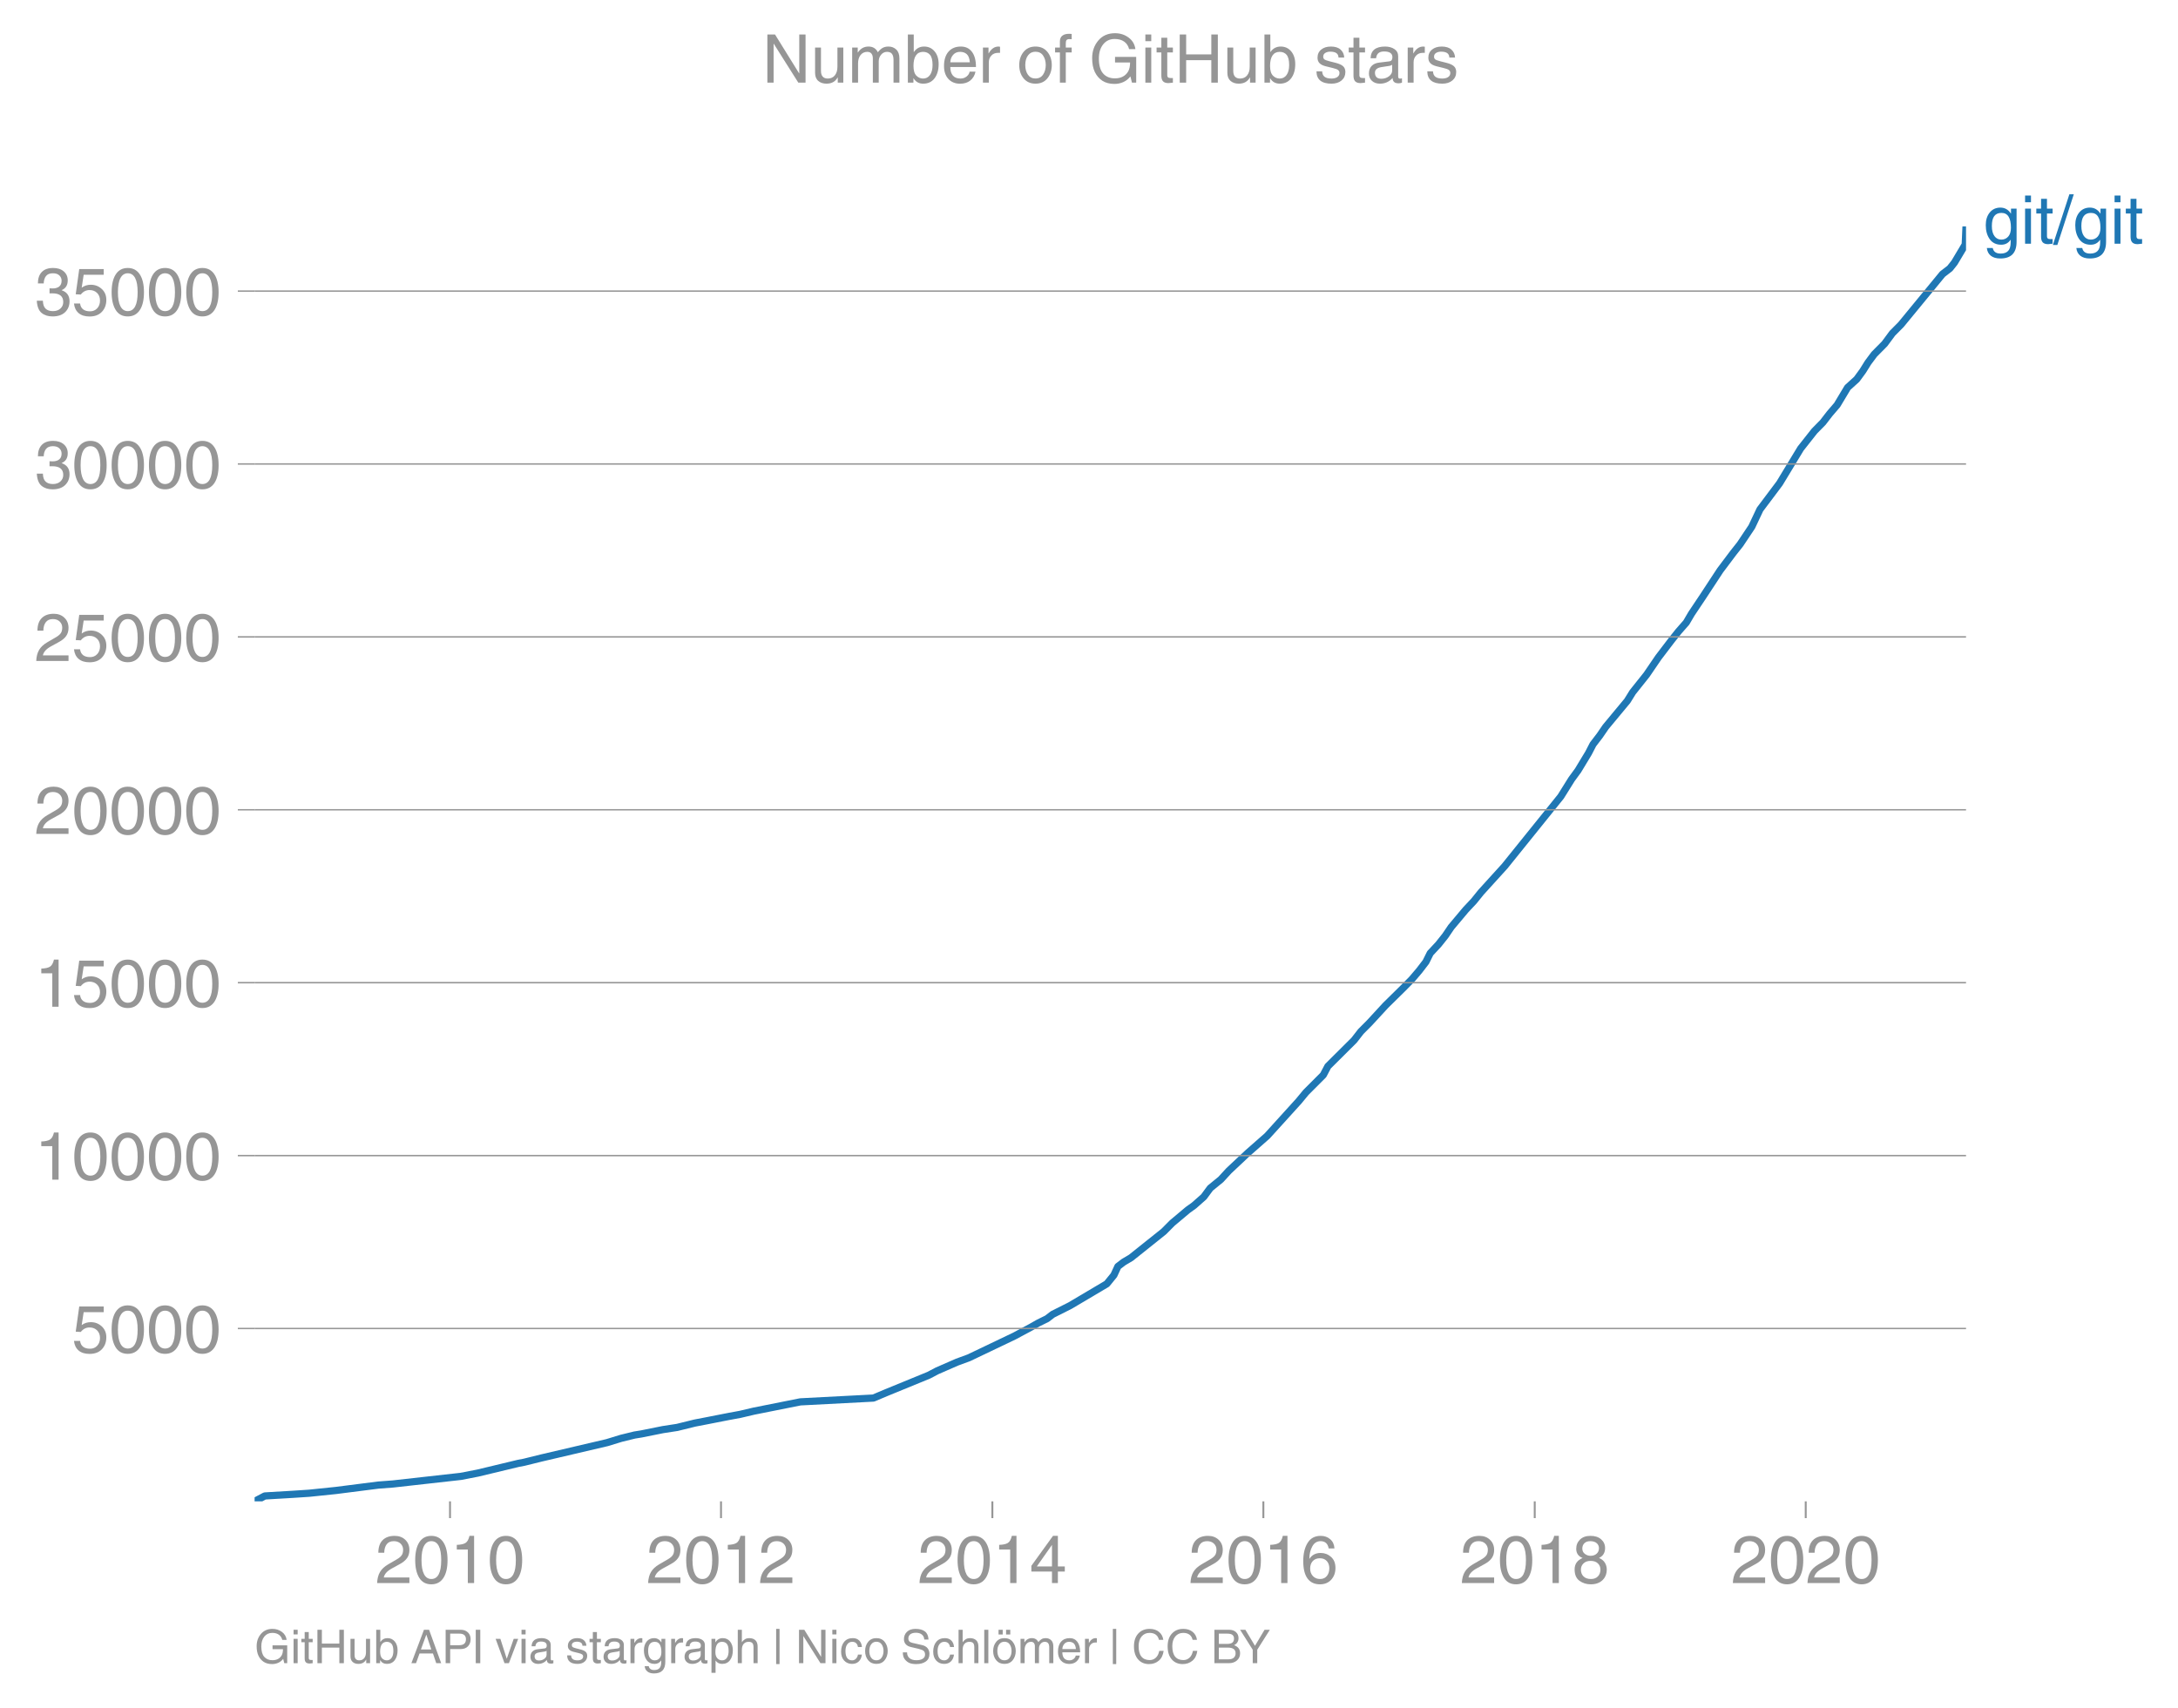
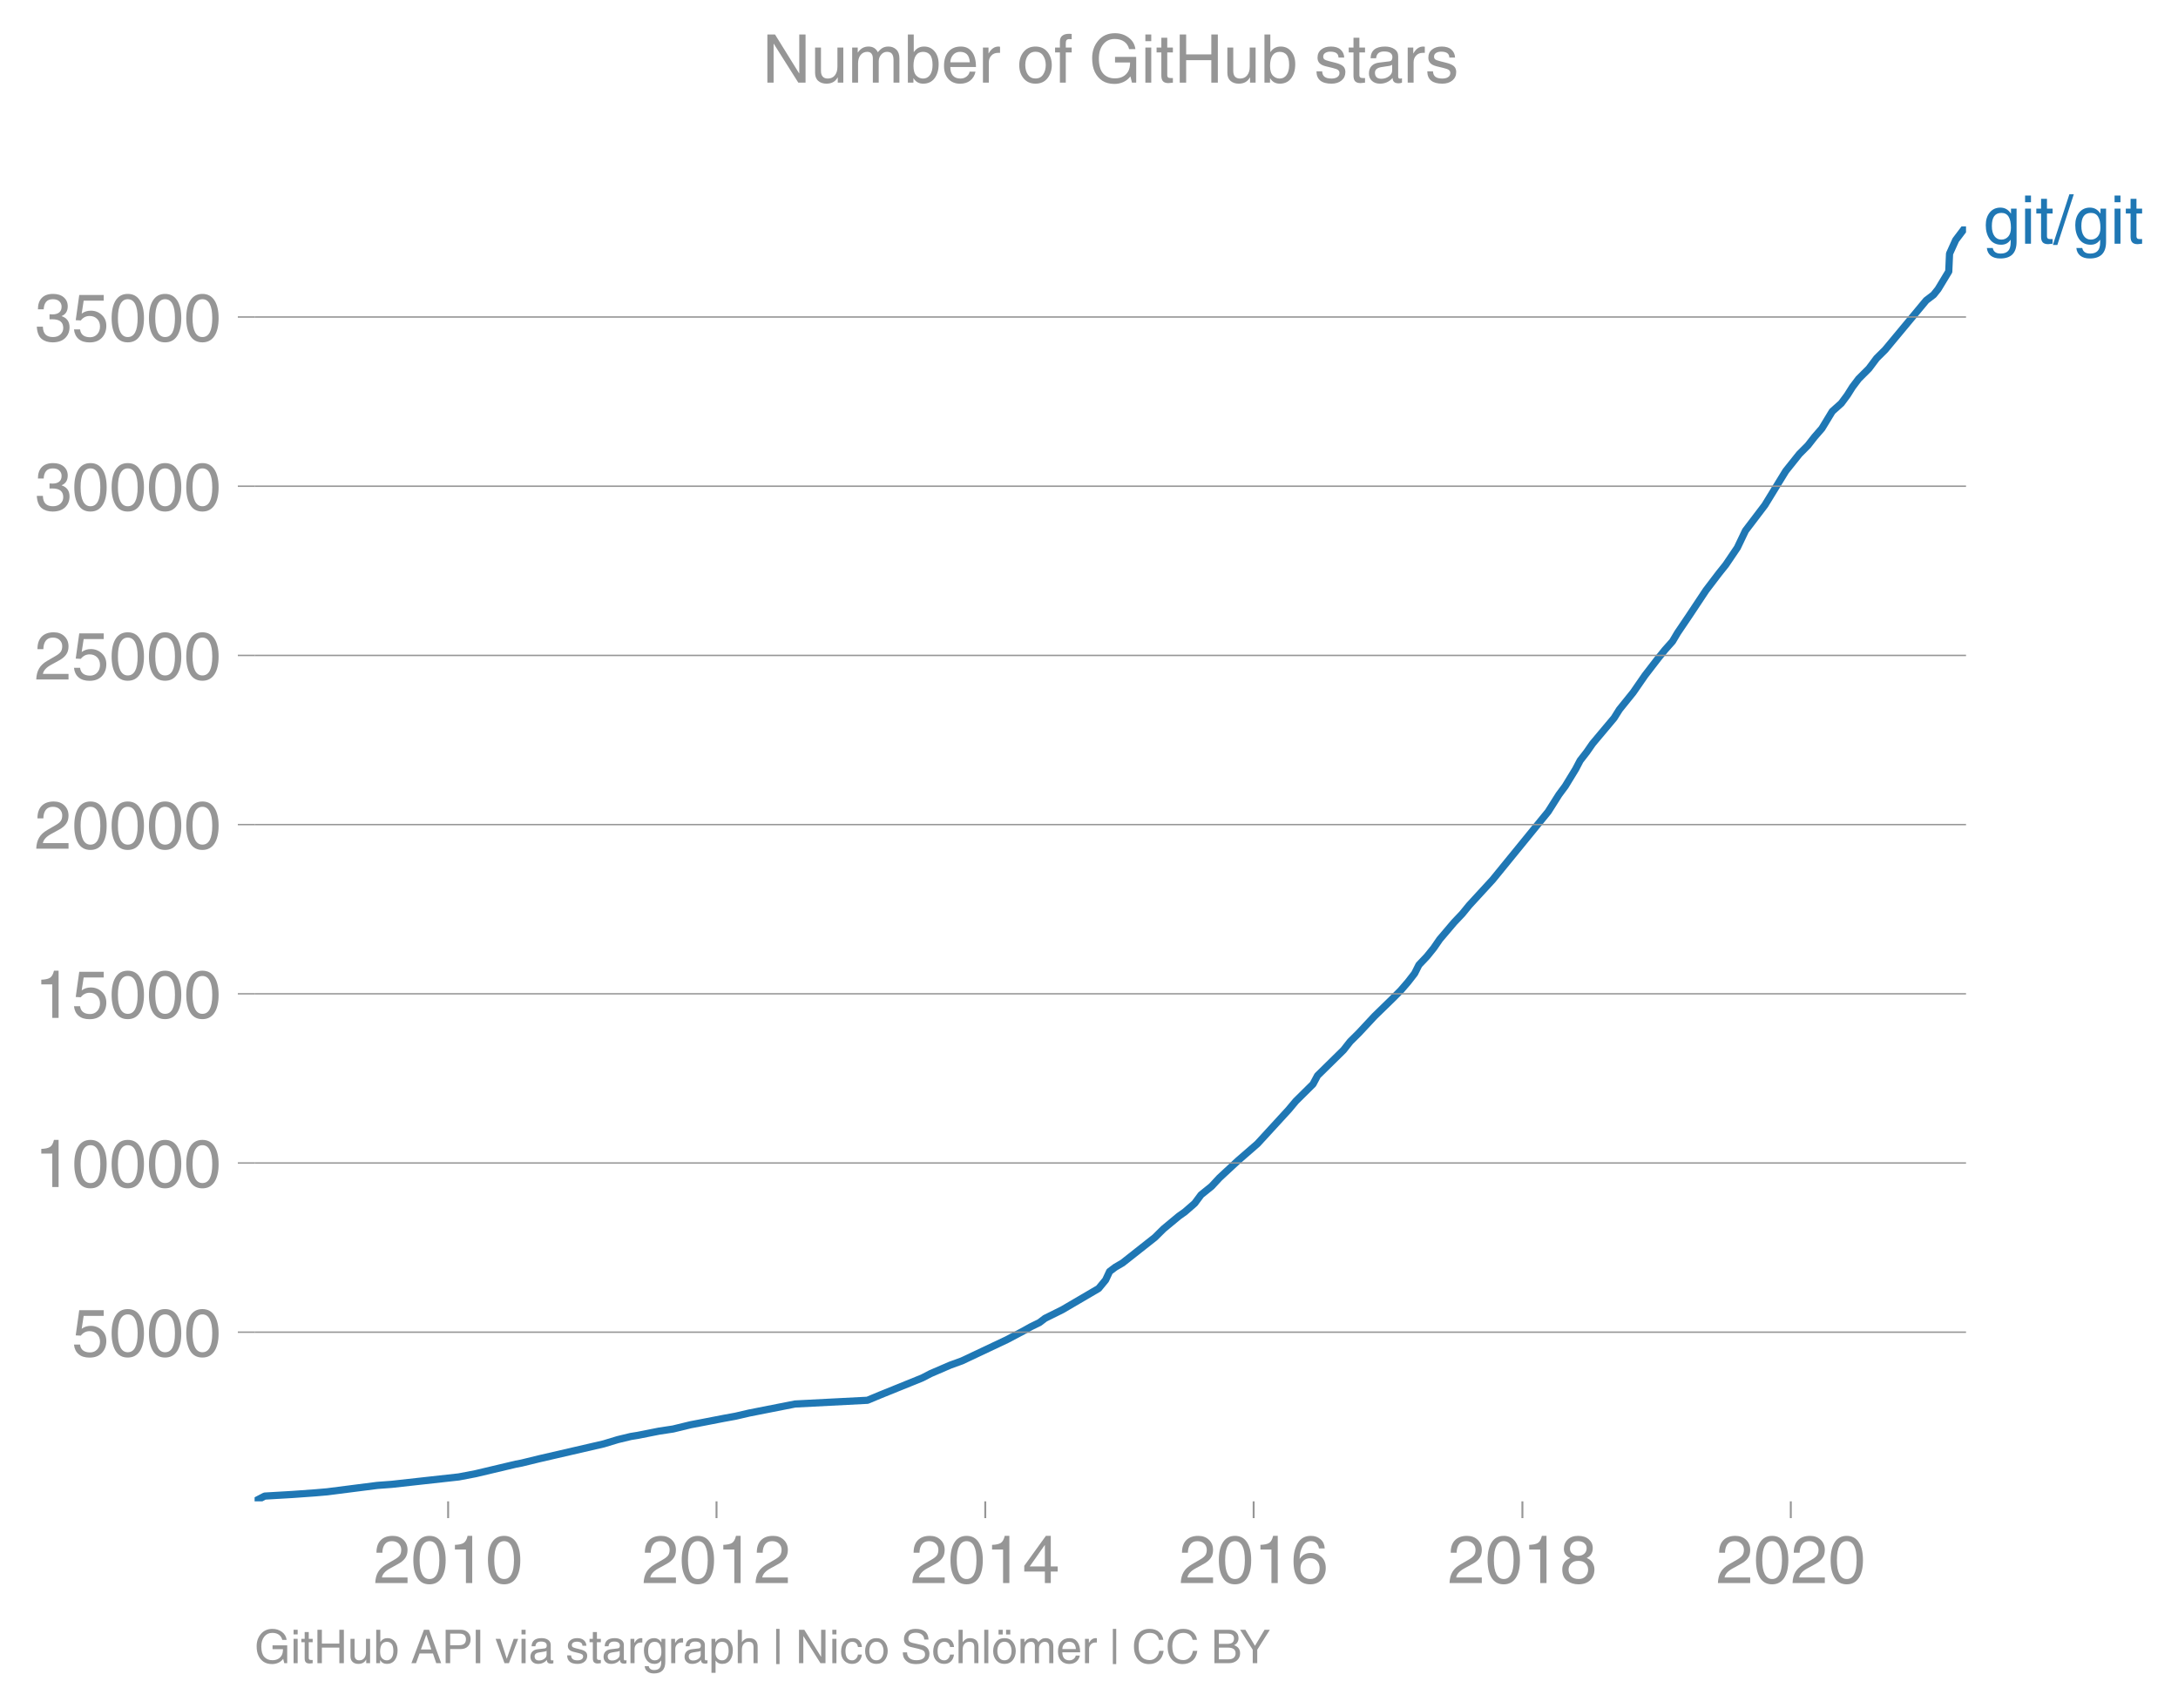
<svg xmlns="http://www.w3.org/2000/svg" xmlns:xlink="http://www.w3.org/1999/xlink" height="475.304" viewBox="0 0 454.478 356.478" width="605.97">
  <defs>
    <style>*{stroke-linecap:butt;stroke-linejoin:round}</style>
  </defs>
  <g id="figure_1">
    <path d="M0 356.478h454.478V0H0z" style="fill:none" id="patch_1" />
    <g id="axes_1">
      <path d="M53.127 313.361h357.12V47.25H53.127z" style="fill:none" id="patch_2" />
-       <path clip-path="url(#p7b5f38d367)" d="m53.127 313.361 2.128-1.126 5.774-.339 3.505-.23 5.518-.57 8.906-1.134 3.061-.231 14.125-1.58 3.545-.686 8.48-2.036 1.207-.23 3.68-.91 13.616-3.183 2.97-.91 2.774-.678 1.433-.23 4.486-.903 2.966-.455 3.696-.91 2.36-.454 4.634-.91 2.46-.454 2.854-.671 9.693-1.935 15.256-.794 2.687-1.133 8.872-3.637 1.728-.91 4.168-1.819 2.454-.902 9.5-4.54 3.399-1.818 1.589-.903 1.837-.91 1.186-.908 3.621-1.82 7.662-4.54 1.48-1.818.833-1.812 1.192-.909 1.537-.91 6.823-5.449 1.814-1.819 3.238-2.72 1.27-.91 2.052-1.812 1.34-1.818 2.219-1.812 1.668-1.819 3.874-3.638 4.127-3.63 6.58-7.26 1.502-1.82 3.621-3.63.958-1.819 5.47-5.442 1.413-1.819 1.81-1.819 3.343-3.63 3.687-3.63 1.796-1.82 1.543-1.811 1.394-1.819.903-1.819 1.7-1.818 1.442-1.812 1.234-1.819 3.046-3.63 1.7-1.812 1.467-1.819 4.945-5.449 11.702-14.529 2.268-3.63 1.333-1.82 2.192-3.63.939-1.819 1.395-1.818 1.242-1.812 4.52-5.45 1.123-1.81 2.899-3.639 2.477-3.63 2.765-3.63 1.452-1.82 1.59-1.81 1.066-1.82 2.43-3.637 3.569-5.442 2.729-3.63 1.438-1.82 2.43-3.637 1.713-3.63 4.085-5.443 4.4-7.268 2.87-3.638 1.786-1.818 1.398-1.812 1.561-1.819 2.18-3.638 1.911-1.732 1.272-1.74 1.083-1.739 1.298-1.739 2.163-2.187 1.623-2.194 1.793-1.804 8.661-10.545 1.542-1.191.951-1.198 2.254-3.782.166-3.79h0" style="fill:none;stroke:#1f77b4;stroke-linecap:square;stroke-width:1.5" id="line2d_1" />
+       <path clip-path="url(#pc655abb71e)" d="m53.127 313.361 2.107-1.101 5.719-.332 4.758-.34 2.538-.218 10.46-1.335 3.032-.226 13.988-1.547 3.511-.671 8.4-1.992 1.195-.226 3.645-.89 13.484-3.115 2.942-.89 2.747-.663 1.419-.226 4.442-.883 2.938-.445 3.66-.89 2.337-.445 4.59-.89 2.437-.445 2.826-.657 9.6-1.893 15.108-.777 2.661-1.109 8.787-3.56 1.711-.89 4.129-1.78 2.43-.882 9.408-4.443 3.366-1.78 1.574-.882 1.82-.89 1.174-.89 3.586-1.78 7.588-4.443 1.466-1.78.825-1.772 1.18-.89 1.523-.89 6.758-5.333 1.796-1.78 3.207-2.663 1.257-.89 2.033-1.772 1.327-1.78 2.197-1.773 1.652-1.78 3.837-3.56 4.087-3.552 6.516-7.106 1.488-1.78 3.587-3.552.948-1.78 5.417-5.326 1.4-1.78 1.793-1.78 3.31-3.552 3.652-3.553 1.778-1.78 1.528-1.772 1.38-1.78.895-1.78 1.684-1.78 1.429-1.773 1.222-1.78 3.016-3.552 1.684-1.773 1.453-1.78 4.897-5.332 11.59-14.218 2.245-3.553 1.32-1.78 2.17-3.553.931-1.78 1.382-1.78 1.23-1.772 4.477-5.333 1.111-1.772 2.871-3.56 2.454-3.553 2.739-3.553 1.437-1.78 1.575-1.772 1.056-1.78 2.406-3.56 3.534-5.325 2.704-3.553 1.424-1.78 2.406-3.56 1.696-3.552 4.047-5.326 4.356-7.112 2.843-3.56 1.77-1.78 1.384-1.773 1.546-1.78 2.16-3.56 1.892-1.694 1.26-1.703 1.071-1.702 1.286-1.702 2.142-2.14 1.607-2.147 1.777-1.766 8.577-10.319 1.527-1.165.942-1.173 2.232-3.7.164-3.709 1.283-2.846 2.157-2.854h0" style="fill:none;stroke:#1f77b4;stroke-linecap:square;stroke-width:1.5" id="line2d_1" />
      <g id="matplotlib.axis_1">
        <g id="xtick_1">
          <g id="line2d_2">
            <defs>
-               <path d="M0 0v3.5" id="mcc212a654f" style="stroke:#969696;stroke-width:.4" />
-             </defs>
-             <use style="fill:#969696;stroke:#969696;stroke-width:.4" x="93.903" xlink:href="#mcc212a654f" y="313.361" />
-           </g>
-           <g style="fill:#969696" transform="matrix(.14 0 0 -.14 78.332 330.41)" id="text_1">
+               <path d="M0 0v3.5" id="md0a63cb13c" style="stroke:#969696;stroke-width:.4" />
+             </defs>
+             <use style="fill:#969696;stroke:#969696;stroke-width:.4" x="93.51" xlink:href="#md0a63cb13c" y="313.361" />
+           </g>
+           <g style="fill:#969696" transform="matrix(.14 0 0 -.14 77.94 330.41)" id="text_1">
            <defs>
              <path d="M281 2888q0 793 409 1202 410 410 1148 410 618 0 1012-375t394-969q0-462-227-780-226-317-667-557l-775-425q-684-375-775-863h2444V0H166q25 634 275 1056t781 728l806 469q322 185 469 383t147 545q0 344-241 578-240 235-650 235-453 0-678-299-225-298-231-807H281z" id="HelveticaWorld-Regular-32" transform="scale(.01563)" />
              <path d="M2719 2188q0 903-239 1354-239 452-702 452-453 0-697-452-243-451-243-1354 0-875 240-1340 241-464 700-464 463 0 702 448 239 449 239 1356zm603 0q0-1107-400-1709-400-601-1144-601-772 0-1156 623-384 624-384 1687 0 1090 393 1701 394 611 1147 611 744 0 1144-608t400-1704z" id="HelveticaWorld-Regular-30" transform="scale(.01563)" />
              <path d="M2297 0h-600v3194H647v447q550 18 818 176 269 158 391 683h441V0z" id="HelveticaWorld-Regular-31" transform="scale(.01563)" />
            </defs>
            <use xlink:href="#HelveticaWorld-Regular-32" />
            <use x="55.615" xlink:href="#HelveticaWorld-Regular-30" />
            <use x="111.23" xlink:href="#HelveticaWorld-Regular-31" />
            <use x="166.846" xlink:href="#HelveticaWorld-Regular-30" />
          </g>
        </g>
        <g id="xtick_2">
-           <use style="fill:#969696;stroke:#969696;stroke-width:.4" x="150.451" xlink:href="#mcc212a654f" y="313.361" id="line2d_3" />
-           <g style="fill:#969696" transform="matrix(.14 0 0 -.14 134.88 330.41)" id="text_2">
+           <use style="fill:#969696;stroke:#969696;stroke-width:.4" x="149.514" xlink:href="#md0a63cb13c" y="313.361" id="line2d_3" />
+           <g style="fill:#969696" transform="matrix(.14 0 0 -.14 133.943 330.41)" id="text_2">
            <use xlink:href="#HelveticaWorld-Regular-32" />
            <use x="55.615" xlink:href="#HelveticaWorld-Regular-30" />
            <use x="111.23" xlink:href="#HelveticaWorld-Regular-31" />
            <use x="166.846" xlink:href="#HelveticaWorld-Regular-32" />
          </g>
        </g>
        <g id="xtick_3">
-           <use style="fill:#969696;stroke:#969696;stroke-width:.4" x="207.076" xlink:href="#mcc212a654f" y="313.361" id="line2d_4" />
-           <g style="fill:#969696" transform="matrix(.14 0 0 -.14 191.506 330.41)" id="text_3">
+           <use style="fill:#969696;stroke:#969696;stroke-width:.4" x="205.594" xlink:href="#md0a63cb13c" y="313.361" id="line2d_4" />
+           <g style="fill:#969696" transform="matrix(.14 0 0 -.14 190.023 330.41)" id="text_3">
            <defs>
              <path d="M678 1581h1447v2041h-12L678 1581zm2010-487V0h-563v1094H159v550l2063 2856h466V1581h659v-487h-659z" id="HelveticaWorld-Regular-34" transform="scale(.01563)" />
            </defs>
            <use xlink:href="#HelveticaWorld-Regular-32" />
            <use x="55.615" xlink:href="#HelveticaWorld-Regular-30" />
            <use x="111.23" xlink:href="#HelveticaWorld-Regular-31" />
            <use x="166.846" xlink:href="#HelveticaWorld-Regular-34" />
          </g>
        </g>
        <g id="xtick_4">
-           <use style="fill:#969696;stroke:#969696;stroke-width:.4" x="263.624" xlink:href="#mcc212a654f" y="313.361" id="line2d_5" />
-           <g style="fill:#969696" transform="matrix(.14 0 0 -.14 248.053 330.41)" id="text_4">
+           <use style="fill:#969696;stroke:#969696;stroke-width:.4" x="261.597" xlink:href="#md0a63cb13c" y="313.361" id="line2d_5" />
+           <g style="fill:#969696" transform="matrix(.14 0 0 -.14 246.026 330.41)" id="text_4">
            <defs>
              <path d="M903 1381q0-440 262-719 263-278 685-278 403 0 642 284 239 285 239 748 0 403-236 675t-670 272q-422 0-672-266t-250-716zm1766 1922q-63 344-255 517-192 174-520 174-519 0-791-507-272-506-278-1159l13-12q359 553 1068 553 566 0 988-375t422-1053q0-672-400-1118-400-445-1078-445-782 0-1188 556-406 557-406 1660 0 1062 415 1734 416 672 1247 672 538 0 910-321 372-320 403-876h-550z" id="HelveticaWorld-Regular-36" transform="scale(.01563)" />
            </defs>
            <use xlink:href="#HelveticaWorld-Regular-32" />
            <use x="55.615" xlink:href="#HelveticaWorld-Regular-30" />
            <use x="111.23" xlink:href="#HelveticaWorld-Regular-31" />
            <use x="166.846" xlink:href="#HelveticaWorld-Regular-36" />
          </g>
        </g>
        <g id="xtick_5">
-           <use style="fill:#969696;stroke:#969696;stroke-width:.4" x="320.249" xlink:href="#mcc212a654f" y="313.361" id="line2d_6" />
-           <g style="fill:#969696" transform="matrix(.14 0 0 -.14 304.679 330.41)" id="text_5">
+           <use style="fill:#969696;stroke:#969696;stroke-width:.4" x="317.677" xlink:href="#md0a63cb13c" y="313.361" id="line2d_6" />
+           <g style="fill:#969696" transform="matrix(.14 0 0 -.14 302.106 330.41)" id="text_5">
            <defs>
              <path d="M1766 2597q347 0 573 198 227 199 227 527 0 294-218 483-217 189-620 189-359 0-555-199-195-198-195-504 0-328 244-511t544-183zm6-484q-434 0-681-241t-247-591q0-403 250-650t712-247q410 0 655 247t245 657q0 350-245 587-245 238-689 238zm1378 1228q0-678-578-947 397-178 567-471 170-292 170-623 0-641-413-1032-412-390-1112-390-612 0-1076 336T244 1306q0 763 762 1082-609 243-609 875 0 531 361 884t1001 353q641 0 1016-333t375-826z" id="HelveticaWorld-Regular-38" transform="scale(.01563)" />
            </defs>
            <use xlink:href="#HelveticaWorld-Regular-32" />
            <use x="55.615" xlink:href="#HelveticaWorld-Regular-30" />
            <use x="111.23" xlink:href="#HelveticaWorld-Regular-31" />
            <use x="166.846" xlink:href="#HelveticaWorld-Regular-38" />
          </g>
        </g>
        <g id="xtick_6">
-           <use style="fill:#969696;stroke:#969696;stroke-width:.4" x="376.797" xlink:href="#mcc212a654f" y="313.361" id="line2d_7" />
-           <g style="fill:#969696" transform="matrix(.14 0 0 -.14 361.226 330.41)" id="text_6">
+           <use style="fill:#969696;stroke:#969696;stroke-width:.4" x="373.68" xlink:href="#md0a63cb13c" y="313.361" id="line2d_7" />
+           <g style="fill:#969696" transform="matrix(.14 0 0 -.14 358.11 330.41)" id="text_6">
            <use xlink:href="#HelveticaWorld-Regular-32" />
            <use x="55.615" xlink:href="#HelveticaWorld-Regular-30" />
            <use x="111.23" xlink:href="#HelveticaWorld-Regular-32" />
            <use x="166.846" xlink:href="#HelveticaWorld-Regular-30" />
          </g>
        </g>
      </g>
      <g id="matplotlib.axis_2">
        <g id="ytick_1">
-           <path clip-path="url(#p7b5f38d367)" d="M53.127 277.28h357.12" style="fill:none;stroke:#969696;stroke-linecap:square;stroke-width:.3" id="line2d_8" />
+           <path clip-path="url(#pc655abb71e)" d="M53.127 278.054h357.12" style="fill:none;stroke:#969696;stroke-linecap:square;stroke-width:.3" id="line2d_8" />
          <g id="line2d_9">
            <defs>
-               <path d="M0 0h-3.5" id="m67bd9f09ed" style="stroke:#969696;stroke-width:.3" />
-             </defs>
-             <use style="fill:#969696;stroke:#969696;stroke-width:.3" x="53.127" xlink:href="#m67bd9f09ed" y="277.281" />
-           </g>
-           <g style="fill:#969696" transform="matrix(.14 0 0 -.14 14.985 282.305)" id="text_7">
+               <path d="M0 0h-3.5" id="md79c3b1a32" style="stroke:#969696;stroke-width:.3" />
+             </defs>
+             <use style="fill:#969696;stroke:#969696;stroke-width:.3" x="53.127" xlink:href="#md79c3b1a32" y="278.054" />
+           </g>
+           <g style="fill:#969696" transform="matrix(.14 0 0 -.14 14.985 283.078)" id="text_7">
            <defs>
              <path d="M941 2619q372 281 872 281 606 0 1042-403t436-1038q0-690-421-1139-420-448-1179-448-660 0-1041 323-381 324-444 918h582q43-363 284-555t669-192q415 0 681 287 266 288 266 735 0 456-279 731-278 275-718 275-500 0-835-428l-484 25 337 2406h2332v-544H1131L941 2619z" id="HelveticaWorld-Regular-35" transform="scale(.01563)" />
            </defs>
            <use xlink:href="#HelveticaWorld-Regular-35" />
            <use x="55.615" xlink:href="#HelveticaWorld-Regular-30" />
            <use x="111.23" xlink:href="#HelveticaWorld-Regular-30" />
            <use x="166.846" xlink:href="#HelveticaWorld-Regular-30" />
          </g>
        </g>
        <g id="ytick_2">
-           <path clip-path="url(#p7b5f38d367)" d="M53.127 241.193h357.12" style="fill:none;stroke:#969696;stroke-linecap:square;stroke-width:.3" id="line2d_10" />
-           <use style="fill:#969696;stroke:#969696;stroke-width:.3" x="53.127" xlink:href="#m67bd9f09ed" y="241.193" id="line2d_11" />
-           <g style="fill:#969696" transform="matrix(.14 0 0 -.14 7.2 246.218)" id="text_8">
+           <path clip-path="url(#pc655abb71e)" d="M53.127 242.739h357.12" style="fill:none;stroke:#969696;stroke-linecap:square;stroke-width:.3" id="line2d_10" />
+           <use style="fill:#969696;stroke:#969696;stroke-width:.3" x="53.127" xlink:href="#md79c3b1a32" y="242.739" id="line2d_11" />
+           <g style="fill:#969696" transform="matrix(.14 0 0 -.14 7.2 247.763)" id="text_8">
            <use xlink:href="#HelveticaWorld-Regular-31" />
            <use x="55.615" xlink:href="#HelveticaWorld-Regular-30" />
            <use x="111.23" xlink:href="#HelveticaWorld-Regular-30" />
            <use x="166.846" xlink:href="#HelveticaWorld-Regular-30" />
            <use x="222.461" xlink:href="#HelveticaWorld-Regular-30" />
          </g>
        </g>
        <g id="ytick_3">
-           <path clip-path="url(#p7b5f38d367)" d="M53.127 205.105h357.12" style="fill:none;stroke:#969696;stroke-linecap:square;stroke-width:.3" id="line2d_12" />
-           <use style="fill:#969696;stroke:#969696;stroke-width:.3" x="53.127" xlink:href="#m67bd9f09ed" y="205.105" id="line2d_13" />
-           <g style="fill:#969696" transform="matrix(.14 0 0 -.14 7.2 210.13)" id="text_9">
+           <path clip-path="url(#pc655abb71e)" d="M53.127 207.424h357.12" style="fill:none;stroke:#969696;stroke-linecap:square;stroke-width:.3" id="line2d_12" />
+           <use style="fill:#969696;stroke:#969696;stroke-width:.3" x="53.127" xlink:href="#md79c3b1a32" y="207.424" id="line2d_13" />
+           <g style="fill:#969696" transform="matrix(.14 0 0 -.14 7.2 212.448)" id="text_9">
            <use xlink:href="#HelveticaWorld-Regular-31" />
            <use x="55.615" xlink:href="#HelveticaWorld-Regular-35" />
            <use x="111.23" xlink:href="#HelveticaWorld-Regular-30" />
            <use x="166.846" xlink:href="#HelveticaWorld-Regular-30" />
            <use x="222.461" xlink:href="#HelveticaWorld-Regular-30" />
          </g>
        </g>
        <g id="ytick_4">
-           <path clip-path="url(#p7b5f38d367)" d="M53.127 169.017h357.12" style="fill:none;stroke:#969696;stroke-linecap:square;stroke-width:.3" id="line2d_14" />
-           <use style="fill:#969696;stroke:#969696;stroke-width:.3" x="53.127" xlink:href="#m67bd9f09ed" y="169.017" id="line2d_15" />
-           <g style="fill:#969696" transform="matrix(.14 0 0 -.14 7.2 174.042)" id="text_10">
+           <path clip-path="url(#pc655abb71e)" d="M53.127 172.109h357.12" style="fill:none;stroke:#969696;stroke-linecap:square;stroke-width:.3" id="line2d_14" />
+           <use style="fill:#969696;stroke:#969696;stroke-width:.3" x="53.127" xlink:href="#md79c3b1a32" y="172.109" id="line2d_15" />
+           <g style="fill:#969696" transform="matrix(.14 0 0 -.14 7.2 177.133)" id="text_10">
            <use xlink:href="#HelveticaWorld-Regular-32" />
            <use x="55.615" xlink:href="#HelveticaWorld-Regular-30" />
            <use x="111.23" xlink:href="#HelveticaWorld-Regular-30" />
            <use x="166.846" xlink:href="#HelveticaWorld-Regular-30" />
            <use x="222.461" xlink:href="#HelveticaWorld-Regular-30" />
          </g>
        </g>
        <g id="ytick_5">
-           <path clip-path="url(#p7b5f38d367)" d="M53.127 132.93h357.12" style="fill:none;stroke:#969696;stroke-linecap:square;stroke-width:.3" id="line2d_16" />
-           <use style="fill:#969696;stroke:#969696;stroke-width:.3" x="53.127" xlink:href="#m67bd9f09ed" y="132.929" id="line2d_17" />
-           <g style="fill:#969696" transform="matrix(.14 0 0 -.14 7.2 137.954)" id="text_11">
+           <path clip-path="url(#pc655abb71e)" d="M53.127 136.794h357.12" style="fill:none;stroke:#969696;stroke-linecap:square;stroke-width:.3" id="line2d_16" />
+           <use style="fill:#969696;stroke:#969696;stroke-width:.3" x="53.127" xlink:href="#md79c3b1a32" y="136.794" id="line2d_17" />
+           <g style="fill:#969696" transform="matrix(.14 0 0 -.14 7.2 141.819)" id="text_11">
            <use xlink:href="#HelveticaWorld-Regular-32" />
            <use x="55.615" xlink:href="#HelveticaWorld-Regular-35" />
            <use x="111.23" xlink:href="#HelveticaWorld-Regular-30" />
            <use x="166.846" xlink:href="#HelveticaWorld-Regular-30" />
            <use x="222.461" xlink:href="#HelveticaWorld-Regular-30" />
          </g>
        </g>
        <g id="ytick_6">
-           <path clip-path="url(#p7b5f38d367)" d="M53.127 96.841h357.12" style="fill:none;stroke:#969696;stroke-linecap:square;stroke-width:.3" id="line2d_18" />
-           <use style="fill:#969696;stroke:#969696;stroke-width:.3" x="53.127" xlink:href="#m67bd9f09ed" y="96.841" id="line2d_19" />
-           <g style="fill:#969696" transform="matrix(.14 0 0 -.14 7.2 101.866)" id="text_12">
+           <path clip-path="url(#pc655abb71e)" d="M53.127 101.479h357.12" style="fill:none;stroke:#969696;stroke-linecap:square;stroke-width:.3" id="line2d_18" />
+           <use style="fill:#969696;stroke:#969696;stroke-width:.3" x="53.127" xlink:href="#md79c3b1a32" y="101.479" id="line2d_19" />
+           <g style="fill:#969696" transform="matrix(.14 0 0 -.14 7.2 106.504)" id="text_12">
            <defs>
              <path d="M1434 2559q141-12 294-12 397 0 626 183 230 183 230 554 0 300-214 505t-617 205q-447 0-655-263-207-262-220-703H325q0 703 369 1087 369 385 1084 385 635 0 1013-327 378-326 378-857 0-685-578-928v-13q750-256 750-1050 0-634-422-1041-422-406-1197-406-634 0-1044 333-409 333-459 1164h581q13-519 256-755 244-236 703-236 444 0 713 247t269 622q0 410-257 619-256 209-793 209-128 0-257-6v484z" id="HelveticaWorld-Regular-33" transform="scale(.01563)" />
            </defs>
            <use xlink:href="#HelveticaWorld-Regular-33" />
            <use x="55.615" xlink:href="#HelveticaWorld-Regular-30" />
            <use x="111.23" xlink:href="#HelveticaWorld-Regular-30" />
            <use x="166.846" xlink:href="#HelveticaWorld-Regular-30" />
            <use x="222.461" xlink:href="#HelveticaWorld-Regular-30" />
          </g>
        </g>
        <g id="ytick_7">
-           <path clip-path="url(#p7b5f38d367)" d="M53.127 60.753h357.12" style="fill:none;stroke:#969696;stroke-linecap:square;stroke-width:.3" id="line2d_20" />
-           <use style="fill:#969696;stroke:#969696;stroke-width:.3" x="53.127" xlink:href="#m67bd9f09ed" y="60.753" id="line2d_21" />
-           <g style="fill:#969696" transform="matrix(.14 0 0 -.14 7.2 65.778)" id="text_13">
+           <path clip-path="url(#pc655abb71e)" d="M53.127 66.164h357.12" style="fill:none;stroke:#969696;stroke-linecap:square;stroke-width:.3" id="line2d_20" />
+           <use style="fill:#969696;stroke:#969696;stroke-width:.3" x="53.127" xlink:href="#md79c3b1a32" y="66.164" id="line2d_21" />
+           <g style="fill:#969696" transform="matrix(.14 0 0 -.14 7.2 71.189)" id="text_13">
            <use xlink:href="#HelveticaWorld-Regular-33" />
            <use x="55.615" xlink:href="#HelveticaWorld-Regular-35" />
            <use x="111.23" xlink:href="#HelveticaWorld-Regular-30" />
            <use x="166.846" xlink:href="#HelveticaWorld-Regular-30" />
            <use x="222.461" xlink:href="#HelveticaWorld-Regular-30" />
          </g>
        </g>
      </g>
      <g style="fill:#1f77b4" transform="matrix(.14 0 0 -.14 413.818 50.866)" id="text_14">
        <defs>
          <path d="M831 1684q0-615 244-954t659-339q404 0 660 293 256 294 256 832 0 706-224 1064-223 358-679 358-459 0-688-305-228-305-228-949zM3188 191q0-807-388-1203-387-397-1169-397-562 0-895 259T353-409h563q43-244 226-388t530-144q472 0 712 254 241 253 241 821v238h-12Q2297-97 1722-97q-716 0-1094 528T250 1772q0 744 381 1208 382 464 1013 464 634 0 1000-569h12v472h532V191z" id="HelveticaWorld-Regular-67" transform="scale(.01563)" />
          <path d="M422 3956v638h562v-638H422zM984 0H422v3347h562V0z" id="HelveticaWorld-Regular-69" transform="scale(.01563)" />
          <path d="M1100 2881V703q0-128 70-195 71-67 252-67h216V0q-307-44-422-44-353 0-516 169-162 169-162 547v2209H84v466h454v934h562v-934h538v-466h-538z" id="HelveticaWorld-Regular-74" transform="scale(.01563)" />
          <path d="M319-122h-428l1575 4838h422L319-122z" id="HelveticaWorld-Regular-2f" transform="scale(.01563)" />
        </defs>
        <use xlink:href="#HelveticaWorld-Regular-67" />
        <use x="55.908" xlink:href="#HelveticaWorld-Regular-69" />
        <use x="77.93" xlink:href="#HelveticaWorld-Regular-74" />
        <use x="105.615" xlink:href="#HelveticaWorld-Regular-2f" />
        <use x="133.398" xlink:href="#HelveticaWorld-Regular-67" />
        <use x="189.307" xlink:href="#HelveticaWorld-Regular-69" />
        <use x="211.328" xlink:href="#HelveticaWorld-Regular-74" />
      </g>
      <g style="fill:#969696" transform="matrix(.09716 0 0 -.09716 53.127 347.14)" id="text_15">
        <defs>
          <path d="M2463 2456h2018V0h-403l-150 594q-294-375-691-546-396-170-824-170-691 0-1155 301-464 302-721 833-256 532-256 1326 0 990 589 1684t1586 694q744 0 1300-416 557-416 647-1100h-600q-109 453-462 709-353 257-916 257-678 0-1091-511-412-511-412-1352 0-978 409-1436 410-458 1119-458 463 0 783 183t492 497q172 314 172 836H2463v531z" id="HelveticaWorld-Regular-47" transform="scale(.01563)" />
          <path d="M4153 0h-622v2144H1131V0H519v4594h612V2694h2400v1900h622V0z" id="HelveticaWorld-Regular-48" transform="scale(.01563)" />
          <path d="M391 3347h562V1125q0-369 167-552 168-182 480-182 434 0 678 307 244 308 244 805v1844h562V0h-531v488l-12 12Q2222-97 1478-97q-481 0-784 262-303 263-303 776v2406z" id="HelveticaWorld-Regular-75" transform="scale(.01563)" />
          <path d="M2778 1684q0 672-238 963-237 291-677 291-447-7-676-349-228-342-228-989 0-659 275-934t641-275q416 0 659 342 244 342 244 951zM422 0v4594h562V2925h13q359 519 969 519 625 0 1009-464t384-1208q0-838-388-1354Q2584-97 1888-97q-613 0-922 513h-13V0H422z" id="HelveticaWorld-Regular-62" transform="scale(.01563)" />
          <path d="m2816 1888-678 2021h-13l-737-2021h1428zm-1619-550L716 0H78l1728 4594h703L4172 0h-678l-453 1338H1197z" id="HelveticaWorld-Regular-41" transform="scale(.01563)" />
          <path d="M1141 2472h1234q466 0 700 204 234 205 234 621 0 372-225 569t-684 197H1141V2472zm0-2472H519v4594h2065q616 0 991-358t375-933q0-597-363-980-362-382-1003-382H1141V0z" id="HelveticaWorld-Regular-50" transform="scale(.01563)" />
          <path d="M1141 0H519v4594h622V0z" id="HelveticaWorld-Regular-49" transform="scale(.01563)" />
          <path d="M2522 3347h616L1863 0h-604L38 3347h653l872-2725h12l947 2725z" id="HelveticaWorld-Regular-76" transform="scale(.01563)" />
          <path d="M2456 1709q-62-65-245-106-183-40-683-106-369-44-542-182-173-137-173-362 0-275 146-428 147-153 469-153 403 0 715 229 313 230 313 558v550zM397 2328q19 566 367 841 349 275 1014 275 531 0 890-241 360-240 360-694V581q0-197 178-197 72 0 185 25V0q-153-63-319-63-288 0-429 123-140 124-146 387Q2016-97 1288-97q-475 0-763 269-287 269-287 700 0 441 250 712 250 272 728 329l993 121q269 41 269 397 0 263-195 403-195 141-592 141-353 0-543-156-189-156-226-491H397z" id="HelveticaWorld-Regular-61" transform="scale(.01563)" />
          <path d="M2309 2394q-12 300-214 431-201 131-579 131-275 0-471-122-195-121-195-350 0-181 115-267 116-86 501-183l556-140q506-128 723-327 218-198 218-554 0-494-361-802T1638-97Q934-97 573 195q-360 293-367 880h544q13-347 230-516 217-168 651-168 353 0 561 140 208 141 208 391 0 178-135 284-134 107-531 197l-653 160q-397 100-586 298t-189 514q0 494 353 781 354 288 922 288 607 0 930-296 323-295 342-754h-544z" id="HelveticaWorld-Regular-73" transform="scale(.01563)" />
          <path d="M984 0H422v3347h531v-556h13q365 653 940 653 91 0 147-19v-584h-209q-378 0-619-257-241-256-241-637V0z" id="HelveticaWorld-Regular-72" transform="scale(.01563)" />
          <path d="M959 1516q0-538 262-832 263-293 654-293 428 0 665 348 238 349 238 945 0 654-228 954t-687 300q-447 0-676-352-228-352-228-1070zM422 3347h531v-472h13q359 569 1000 569 647 0 1020-471 373-470 373-1201 0-819-381-1344T1888-97q-582 0-891 450h-13v-1678H422v4672z" id="HelveticaWorld-Regular-70" transform="scale(.01563)" />
          <path d="M3150 0h-566v2188q0 403-156 576-156 174-509 174-435 0-685-282-250-281-250-831V0H422v4594h562V2900h13q384 544 981 544 550 0 861-288 311-287 311-878V0z" id="HelveticaWorld-Regular-68" transform="scale(.01563)" />
          <path d="M603 4716h466V-122H603v4838z" id="HelveticaWorld-Regular-7c" transform="scale(.01563)" />
          <path d="M3559 4594h600V0h-690L1125 3713h-12V0H519v4594h728L3547 884h12v3710z" id="HelveticaWorld-Regular-4e" transform="scale(.01563)" />
          <path d="M2534 2222q-121 716-793 716-416 0-669-333t-253-927q0-647 234-967 235-320 681-320 300 0 519 220t281 573h544q-84-621-439-951T1722-97q-659 0-1081 451-422 452-422 1227 0 850 422 1356 422 507 1184 507 556 0 886-333t367-889h-544z" id="HelveticaWorld-Regular-63" transform="scale(.01563)" />
          <path d="M813 1678q0-559 253-920t718-361q482 0 732 378t250 903q0 531-250 901-250 371-732 371-446 0-709-349-262-348-262-923zm-575 0q0 747 415 1256 416 510 1131 510 732 0 1144-516 413-515 413-1250 0-737-410-1256Q2522-97 1784-97q-709 0-1128 503-418 503-418 1272z" id="HelveticaWorld-Regular-6f" transform="scale(.01563)" />
          <path d="M3225 3250q-19 438-327 686-307 248-810 248-507 0-779-208-271-207-271-598 0-209 118-359 119-150 425-222l1313-300q531-116 787-440 257-323 257-788 0-681-500-1036T2138-122q-610 0-962 156-351 157-623 497-272 341-272 953h582q0-512 340-794 341-281 928-281 569 0 886 202t317 573q0 338-189 505t-739 295l-990 232q-494 112-738 392t-244 689q0 619 417 1019 418 400 1165 400 843 0 1301-352 458-351 492-1114h-584z" id="HelveticaWorld-Regular-53" transform="scale(.01563)" />
          <path d="M984 0H422v4594h562V0z" id="HelveticaWorld-Regular-6c" transform="scale(.01563)" />
          <path d="M813 1678q0-559 253-920t718-361q482 0 732 378t250 903q0 531-250 901-250 371-732 371-446 0-709-349-262-348-262-923zm-575 0q0 747 415 1256 416 510 1131 510 732 0 1144-516 413-515 413-1250 0-737-410-1256Q2522-97 1784-97q-709 0-1128 503-418 503-418 1272zm2351 2266h-575v650h575v-650zm-1038 0H976v650h575v-650z" id="HelveticaWorld-Regular-f6" transform="scale(.01563)" />
          <path d="M422 3347h531v-472h13q378 569 1012 569 628 0 891-544 240 294 465 419t557 125q434 0 735-285 302-284 302-843V0h-562v2163q0 390-147 582-147 193-475 193-331 0-560-269-228-269-228-628V0h-562v2316q0 290-135 456-134 166-390 166-403 0-644-300t-241-813V0H422v3347z" id="HelveticaWorld-Regular-6d" transform="scale(.01563)" />
          <path d="M2719 1941q-44 543-288 770-243 227-647 227-409 0-661-288-251-287-267-709h1863zm537-891q-93-519-509-859-366-288-963-294-703 6-1116 461-412 455-412 1223 0 882 425 1372 425 491 1182 491 678 0 1059-507 381-506 381-1446H856q0-525 244-813 244-287 731-287 344 0 591 207 247 208 272 452h562z" id="HelveticaWorld-Regular-65" transform="scale(.01563)" />
          <path d="M3713 3213q-104 468-434 710-329 243-854 243-678 0-1091-493-412-492-412-1329 0-969 390-1443 391-473 1132-473 487 0 838 323 352 324 474 940h603q-121-885-671-1349T2350-122q-941 0-1505 647T281 2322q0 1109 589 1751 589 643 1555 643 800 0 1297-413 497-412 591-1090h-600z" id="HelveticaWorld-Regular-43" transform="scale(.01563)" />
          <path d="M519 4594h2015q594 0 947-322t353-834q0-310-155-565-154-254-460-395 428-162 629-431 202-269 202-691 0-593-428-975Q3194 0 2491 0H519v4594zm612-4063h1325q488 0 731 226 244 227 244 612 0 390-272 582-271 193-803 193H1131V531zm0 2119h1128q494 0 724 179 230 180 230 562 0 328-218 500-217 172-729 172H1131V2650z" id="HelveticaWorld-Regular-42" transform="scale(.01563)" />
          <path d="M2388 0h-622v1850L31 4594h725l1319-2206 1316 2206h731L2388 1850V0z" id="HelveticaWorld-Regular-59" transform="scale(.01563)" />
        </defs>
        <use xlink:href="#HelveticaWorld-Regular-47" />
        <use x="77.1" xlink:href="#HelveticaWorld-Regular-69" />
        <use x="99.121" xlink:href="#HelveticaWorld-Regular-74" />
        <use x="126.807" xlink:href="#HelveticaWorld-Regular-48" />
        <use x="199.805" xlink:href="#HelveticaWorld-Regular-75" />
        <use x="254.59" xlink:href="#HelveticaWorld-Regular-62" />
        <use x="311.084" xlink:href="#HelveticaWorld-Regular-20" />
        <use x="335.498" xlink:href="#HelveticaWorld-Regular-41" />
        <use x="402.197" xlink:href="#HelveticaWorld-Regular-50" />
        <use x="466.846" xlink:href="#HelveticaWorld-Regular-49" />
        <use x="492.627" xlink:href="#HelveticaWorld-Regular-20" />
        <use x="517.041" xlink:href="#HelveticaWorld-Regular-76" />
        <use x="566.65" xlink:href="#HelveticaWorld-Regular-69" />
        <use x="588.672" xlink:href="#HelveticaWorld-Regular-61" />
        <use x="643.604" xlink:href="#HelveticaWorld-Regular-20" />
        <use x="668.018" xlink:href="#HelveticaWorld-Regular-73" />
        <use x="718.018" xlink:href="#HelveticaWorld-Regular-74" />
        <use x="745.703" xlink:href="#HelveticaWorld-Regular-61" />
        <use x="800.635" xlink:href="#HelveticaWorld-Regular-72" />
        <use x="832.203" xlink:href="#HelveticaWorld-Regular-67" />
        <use x="888.111" xlink:href="#HelveticaWorld-Regular-72" />
        <use x="919.68" xlink:href="#HelveticaWorld-Regular-61" />
        <use x="974.611" xlink:href="#HelveticaWorld-Regular-70" />
        <use x="1031.105" xlink:href="#HelveticaWorld-Regular-68" />
        <use x="1086.281" xlink:href="#HelveticaWorld-Regular-20" />
        <use x="1110.695" xlink:href="#HelveticaWorld-Regular-7c" />
        <use x="1136.672" xlink:href="#HelveticaWorld-Regular-20" />
        <use x="1161.086" xlink:href="#HelveticaWorld-Regular-4e" />
        <use x="1234.182" xlink:href="#HelveticaWorld-Regular-69" />
        <use x="1256.203" xlink:href="#HelveticaWorld-Regular-63" />
        <use x="1307.473" xlink:href="#HelveticaWorld-Regular-6f" />
        <use x="1363.381" xlink:href="#HelveticaWorld-Regular-20" />
        <use x="1387.795" xlink:href="#HelveticaWorld-Regular-53" />
        <use x="1454.006" xlink:href="#HelveticaWorld-Regular-63" />
        <use x="1505.275" xlink:href="#HelveticaWorld-Regular-68" />
        <use x="1560.451" xlink:href="#HelveticaWorld-Regular-6c" />
        <use x="1582.473" xlink:href="#HelveticaWorld-Regular-f6" />
        <use x="1638.381" xlink:href="#HelveticaWorld-Regular-6d" />
        <use x="1721.389" xlink:href="#HelveticaWorld-Regular-65" />
        <use x="1776.809" xlink:href="#HelveticaWorld-Regular-72" />
        <use x="1809.377" xlink:href="#HelveticaWorld-Regular-20" />
        <use x="1833.791" xlink:href="#HelveticaWorld-Regular-7c" />
        <use x="1859.768" xlink:href="#HelveticaWorld-Regular-20" />
        <use x="1884.182" xlink:href="#HelveticaWorld-Regular-43" />
        <use x="1956.496" xlink:href="#HelveticaWorld-Regular-43" />
        <use x="2028.811" xlink:href="#HelveticaWorld-Regular-20" />
        <use x="2053.225" xlink:href="#HelveticaWorld-Regular-42" />
        <use x="2116.037" xlink:href="#HelveticaWorld-Regular-59" />
      </g>
      <g style="fill:#969696" transform="matrix(.14 0 0 -.14 158.992 17.25)" id="text_16">
        <defs>
          <path d="M1100 2881V0H538v2881H78v466h460v575q0 378 229 557 230 180 642 180 141 0 254-12v-506q-100 12-229 12-187 0-261-92-73-92-73-298v-416h563v-466h-563z" id="HelveticaWorld-Regular-66" transform="scale(.01563)" />
        </defs>
        <use xlink:href="#HelveticaWorld-Regular-4e" />
        <use x="73.096" xlink:href="#HelveticaWorld-Regular-75" />
        <use x="127.881" xlink:href="#HelveticaWorld-Regular-6d" />
        <use x="210.889" xlink:href="#HelveticaWorld-Regular-62" />
        <use x="267.383" xlink:href="#HelveticaWorld-Regular-65" />
        <use x="322.803" xlink:href="#HelveticaWorld-Regular-72" />
        <use x="355.371" xlink:href="#HelveticaWorld-Regular-20" />
        <use x="379.785" xlink:href="#HelveticaWorld-Regular-6f" />
        <use x="435.693" xlink:href="#HelveticaWorld-Regular-66" />
        <use x="463.379" xlink:href="#HelveticaWorld-Regular-20" />
        <use x="487.793" xlink:href="#HelveticaWorld-Regular-47" />
        <use x="564.893" xlink:href="#HelveticaWorld-Regular-69" />
        <use x="586.914" xlink:href="#HelveticaWorld-Regular-74" />
        <use x="614.6" xlink:href="#HelveticaWorld-Regular-48" />
        <use x="687.598" xlink:href="#HelveticaWorld-Regular-75" />
        <use x="742.383" xlink:href="#HelveticaWorld-Regular-62" />
        <use x="798.877" xlink:href="#HelveticaWorld-Regular-20" />
        <use x="823.291" xlink:href="#HelveticaWorld-Regular-73" />
        <use x="873.291" xlink:href="#HelveticaWorld-Regular-74" />
        <use x="900.977" xlink:href="#HelveticaWorld-Regular-61" />
        <use x="955.908" xlink:href="#HelveticaWorld-Regular-72" />
        <use x="988.477" xlink:href="#HelveticaWorld-Regular-73" />
      </g>
    </g>
  </g>
  <defs>
-     <clipPath id="p7b5f38d367">
+     <clipPath id="pc655abb71e">
      <path d="M53.127 47.249h357.12v266.112H53.127z" />
    </clipPath>
  </defs>
</svg>
